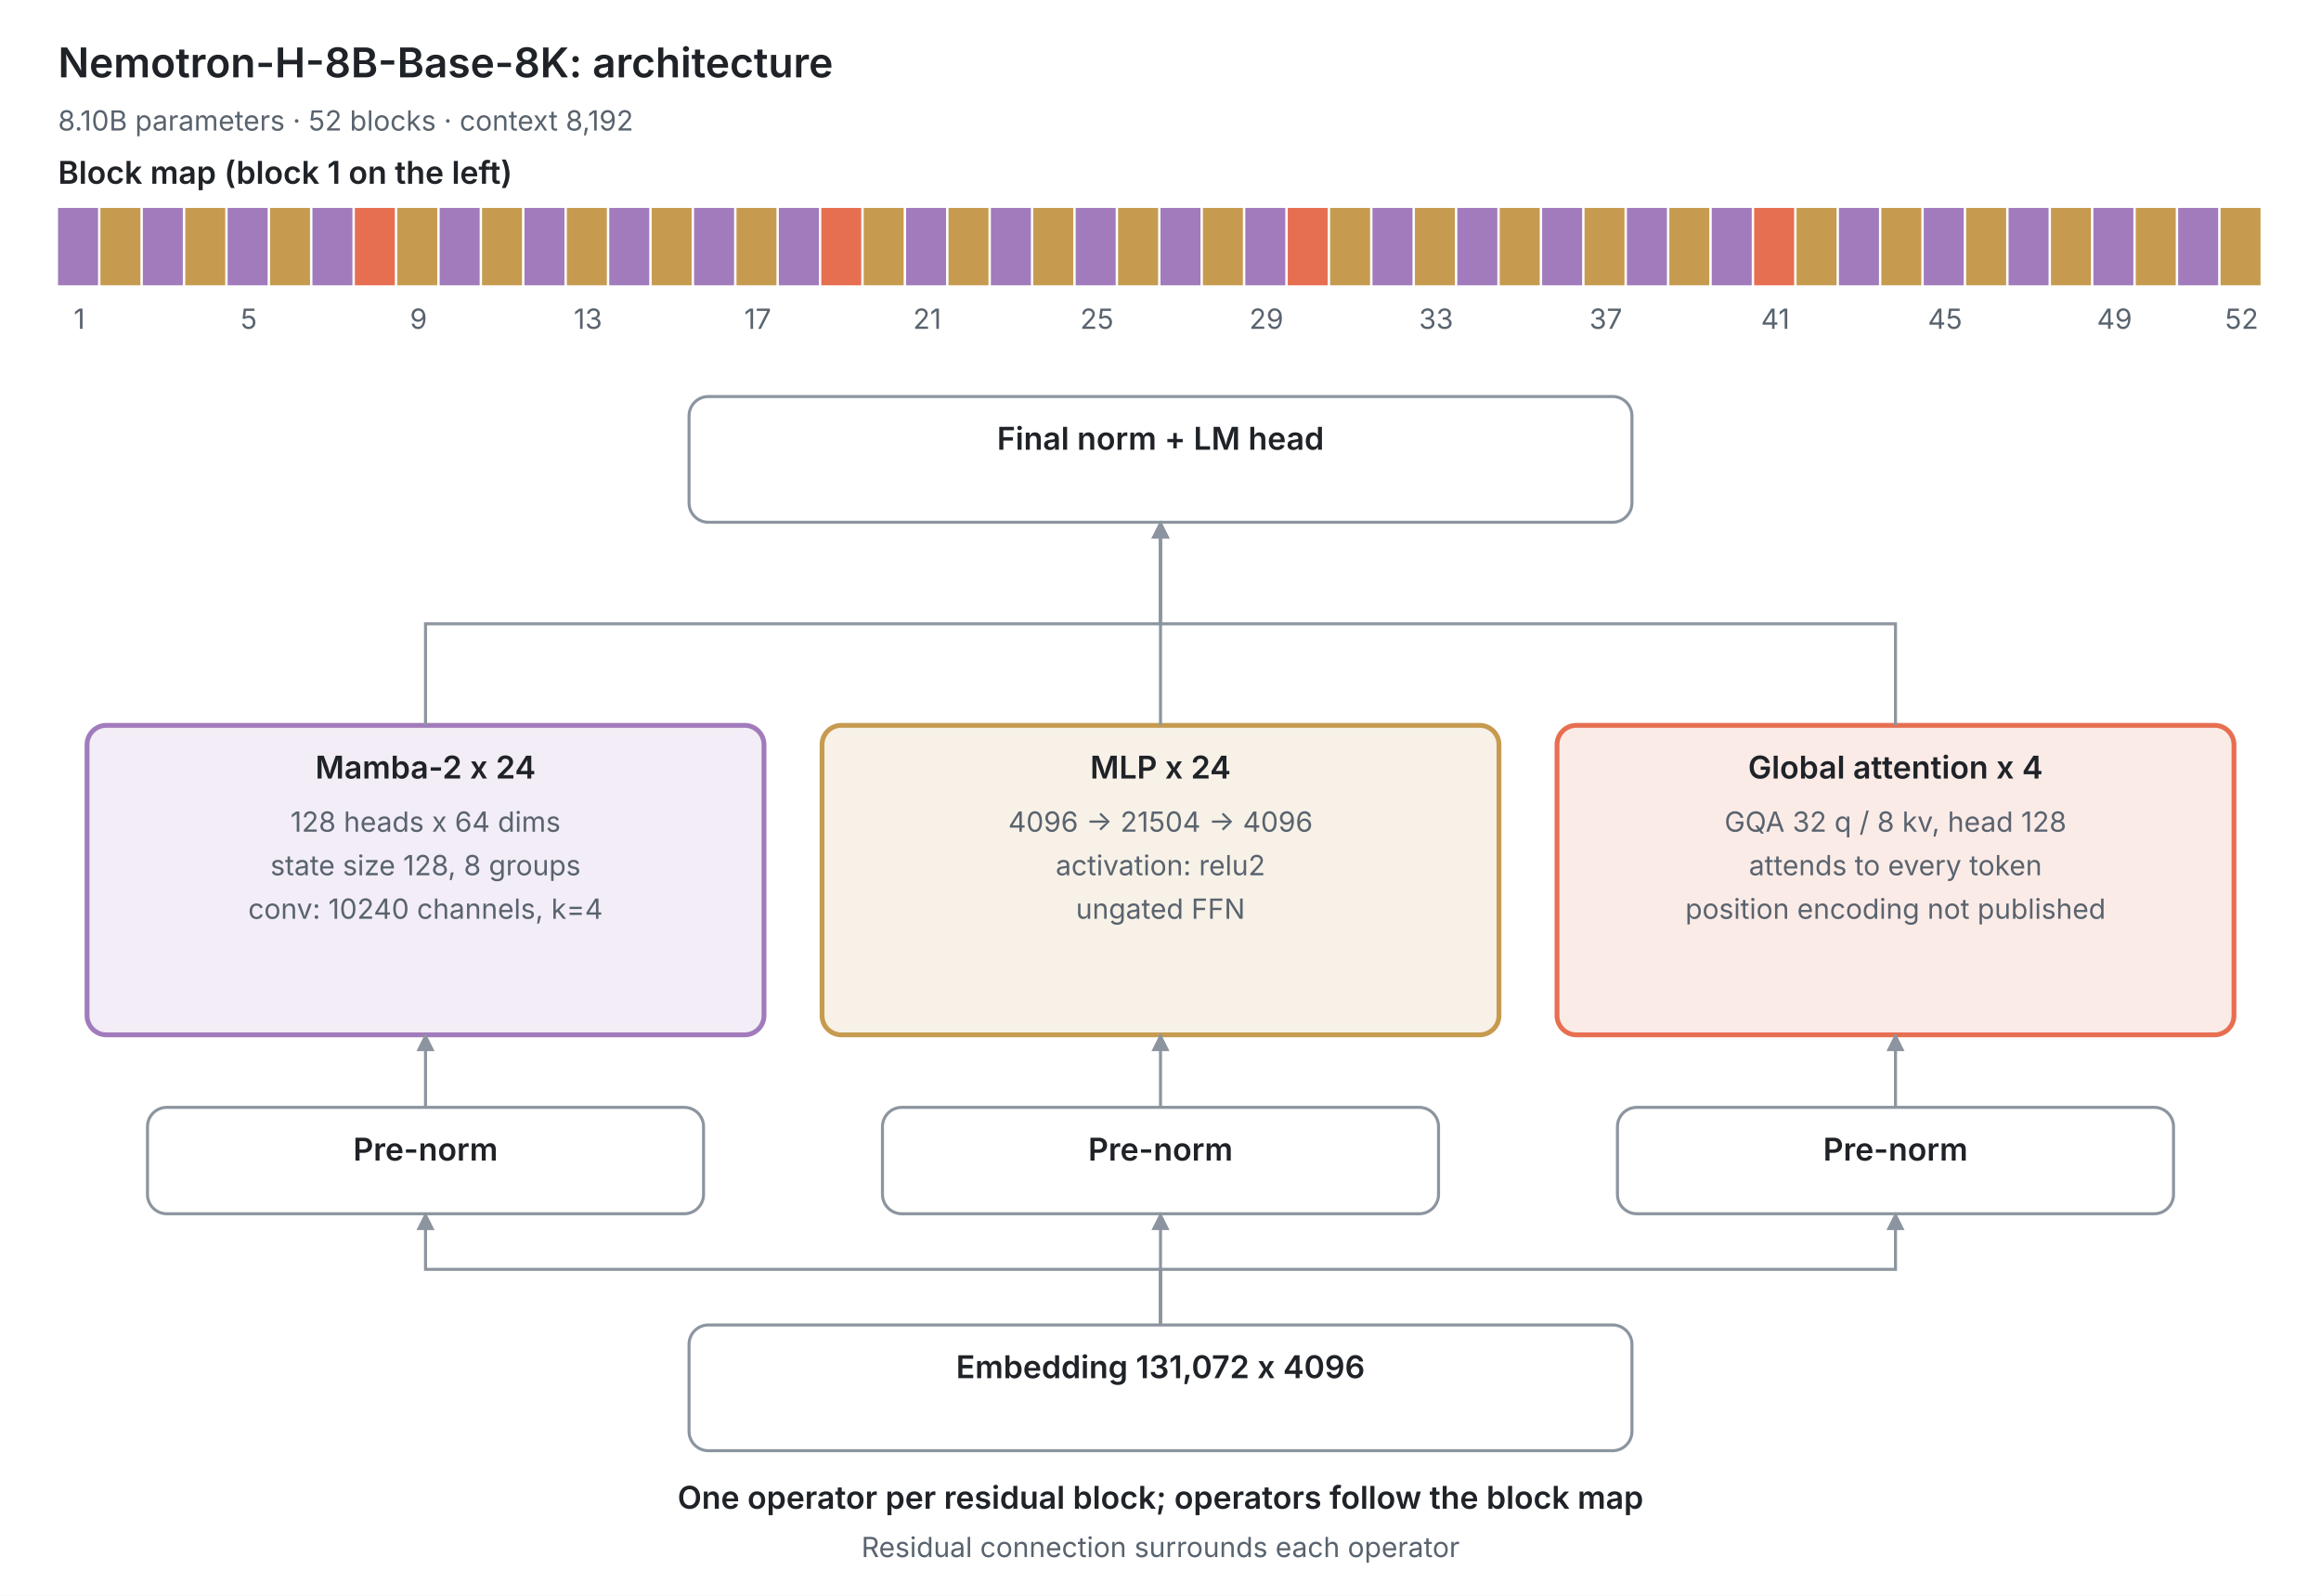
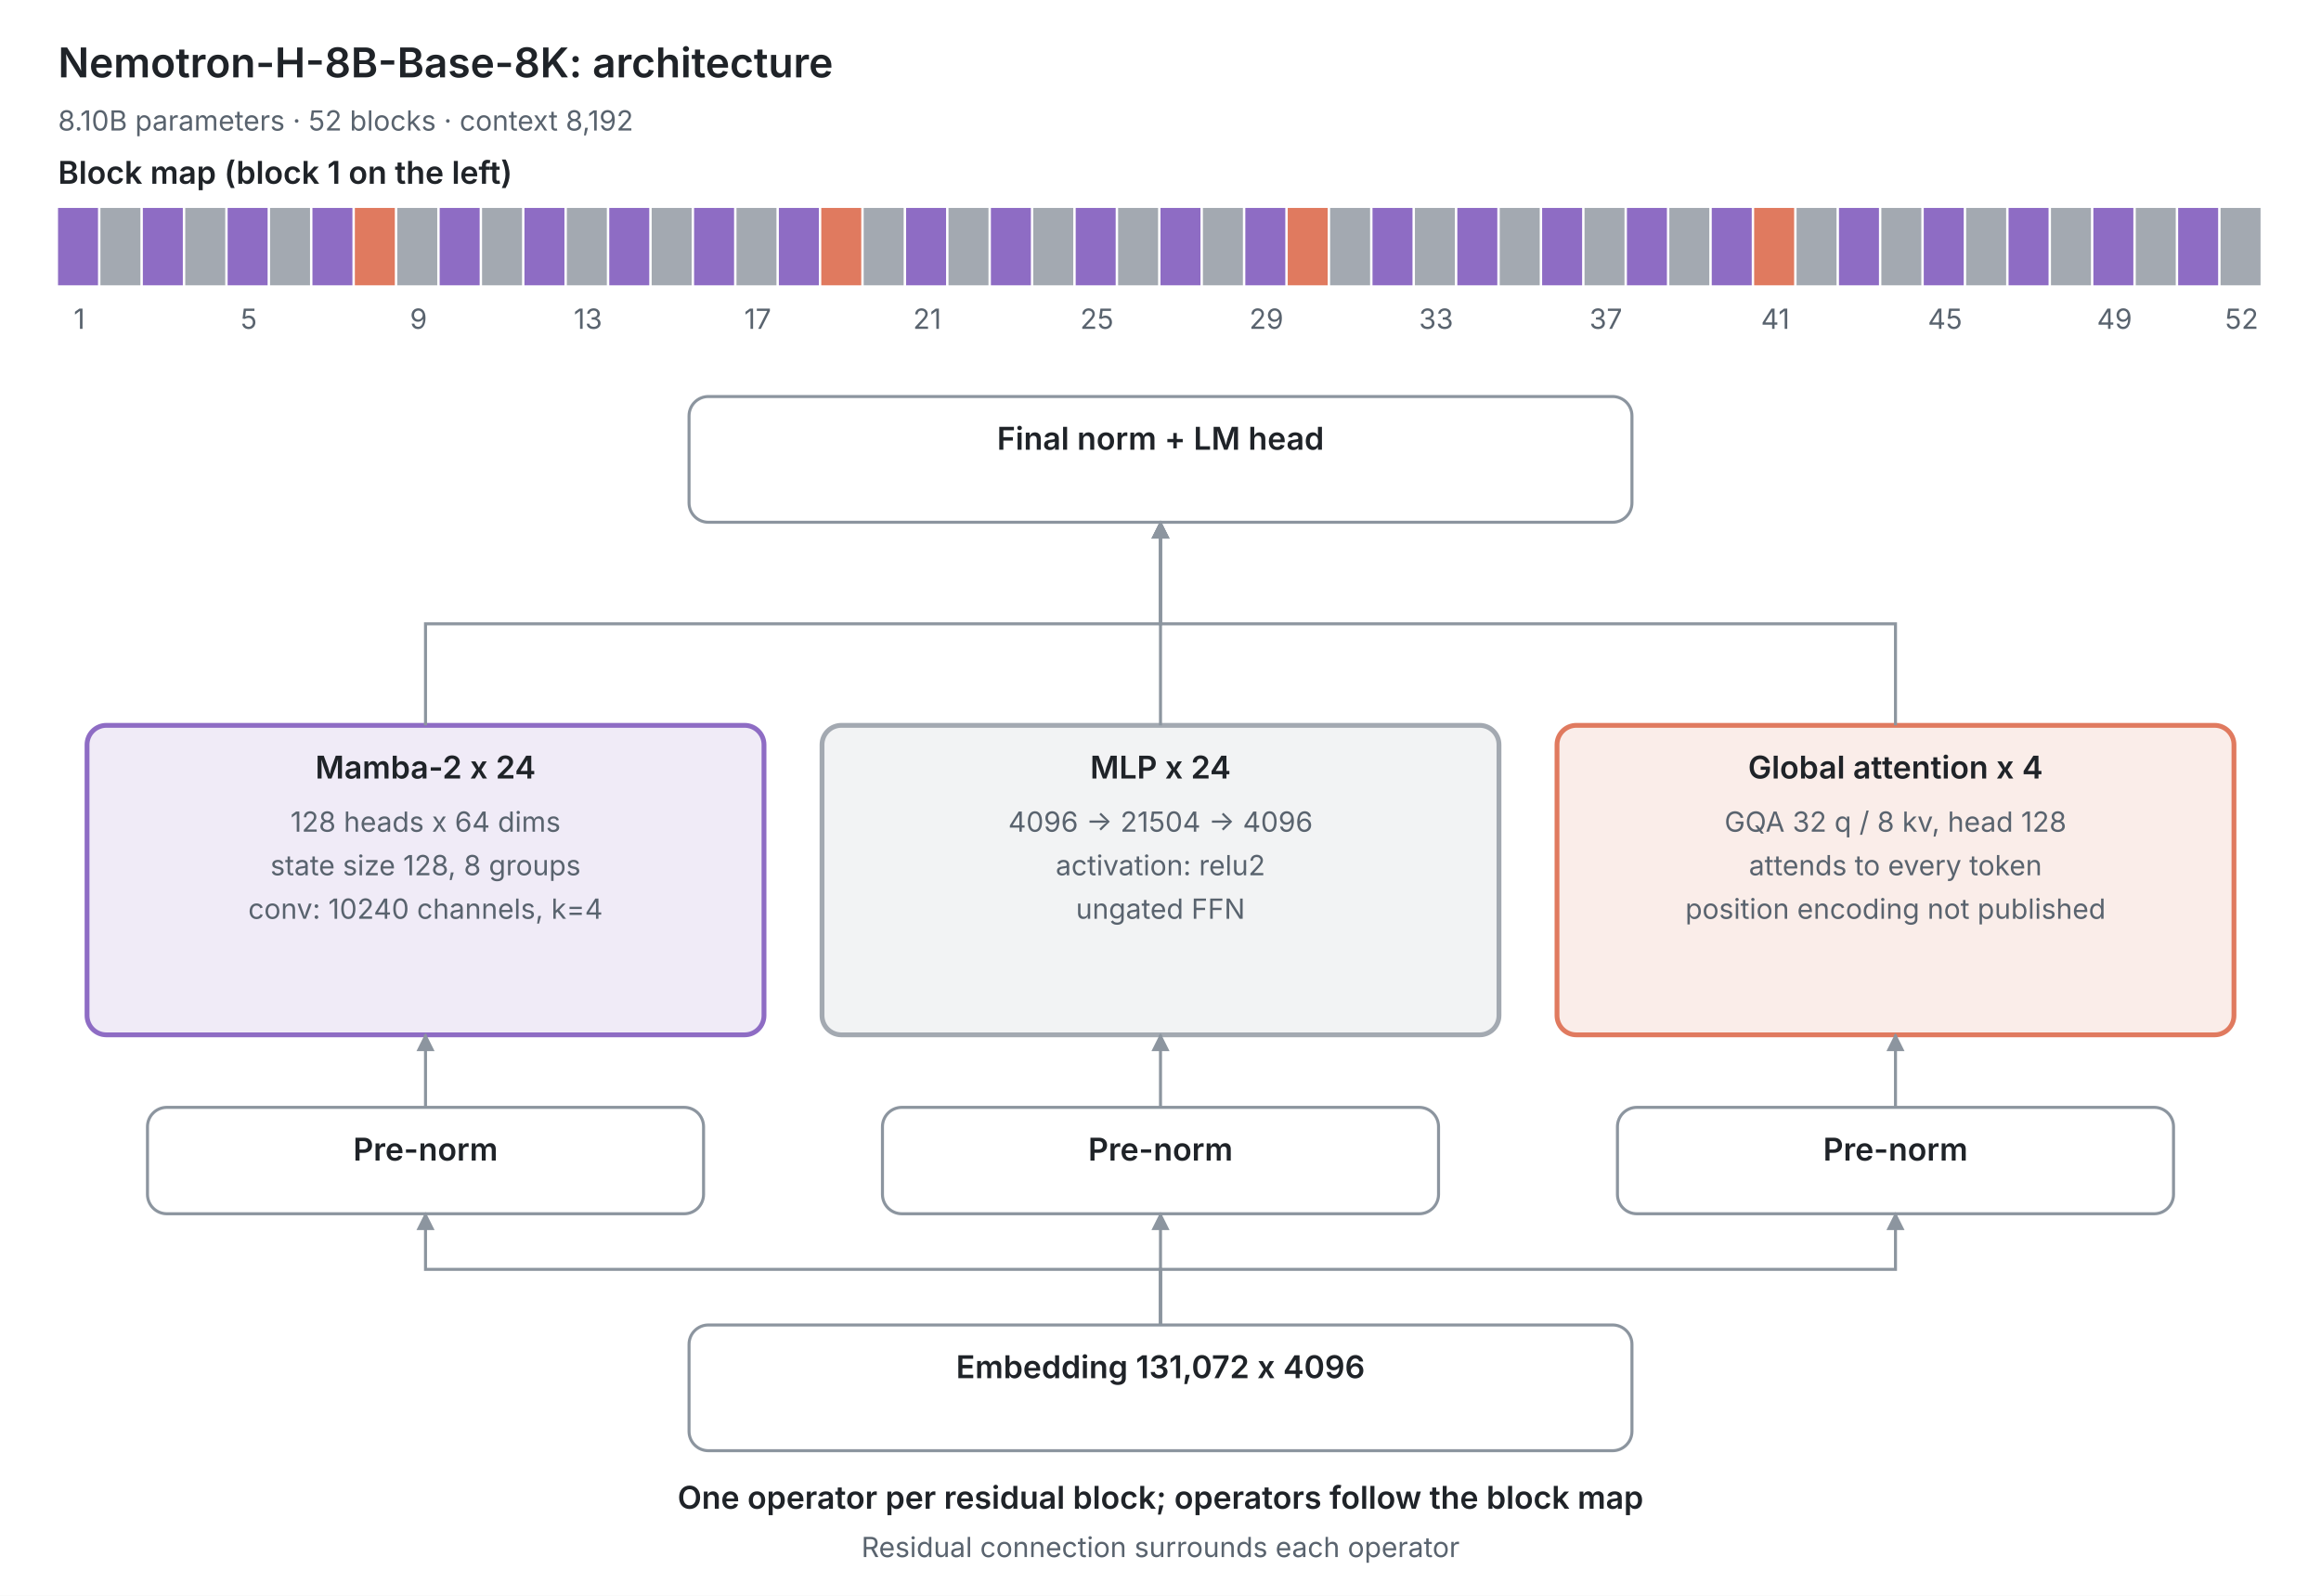
<svg xmlns="http://www.w3.org/2000/svg" viewBox="0 0 960 660" role="img" aria-label="Nemotron-H-8B-Base-8K architecture">
  <style>
.t{font:600 17px system-ui,-apple-system,Segoe UI,sans-serif;fill:#1f2328}
.h{font:600 13px system-ui,-apple-system,Segoe UI,sans-serif;fill:#1f2328}
.b{font:12px system-ui,-apple-system,Segoe UI,sans-serif;fill:#1f2328}
.q{font:11.5px system-ui,-apple-system,Segoe UI,sans-serif;fill:#59636e}
.edge{stroke:#8c959f;stroke-width:1.25;fill:none}
.box{fill:#ffffff;stroke:#8c959f;stroke-width:1.25}
.cont{fill:#f6f8fa;stroke:#8c959f;stroke-width:1;stroke-dasharray:4 4}
- .k-kda{fill:#2a9d8f}.k-dsa{fill:#e76f51}.k-mla{fill:#f4a261}.k-conv{fill:#5b7fbf}.k-swa{fill:#8ab17d}.k-full{fill:#e76f51}
- .mix.k-kda{fill:#2a9d8f22;stroke:#2a9d8f}.mix.k-dsa{fill:#e76f5122;stroke:#e76f51}.mix.k-mla{fill:#f4a26122;stroke:#f4a261}
- .mix.k-conv{fill:#5b7fbf22;stroke:#5b7fbf}.mix.k-swa{fill:#8ab17d22;stroke:#8ab17d}.mix.k-full{fill:#e76f5122;stroke:#e76f51}
.mix{stroke-width:2}
- .k-mamba{fill:#a17bbb}.k-mlp{fill:#c69b50}
- .mix.k-mamba{fill:#a17bbb22;stroke:#a17bbb}.mix.k-mlp{fill:#c69b5022;stroke:#c69b50}
- </style>
+ .k-kda{fill:#2a9d8f}.mix.k-kda{fill:#2a9d8f22;stroke:#2a9d8f}
+ .k-dsa{fill:#b5487a}.mix.k-dsa{fill:#b5487a22;stroke:#b5487a}
+ .k-mla{fill:#f2a65a}.mix.k-mla{fill:#f2a65a22;stroke:#f2a65a}
+ .k-conv{fill:#6a994e}.mix.k-conv{fill:#6a994e22;stroke:#6a994e}
+ .k-swa{fill:#4f7cc3}.mix.k-swa{fill:#4f7cc322;stroke:#4f7cc3}
+ .k-full{fill:#e07a5f}.mix.k-full{fill:#e07a5f22;stroke:#e07a5f}
+ .k-mamba{fill:#8e6cc4}.mix.k-mamba{fill:#8e6cc422;stroke:#8e6cc4}
+ .k-mlp{fill:#a3a9b1}.mix.k-mlp{fill:#a3a9b122;stroke:#a3a9b1}</style>
  <defs>
    <marker id="ar" viewBox="0 0 10 10" refX="9" refY="5" markerWidth="6" markerHeight="6" orient="auto">
      <path d="M0 0L10 5L0 10z" fill="#8c959f" />
    </marker>
  </defs>
  <rect width="960" height="660" fill="#fff" />
  <text x="24.0" y="32.0" class="t" text-anchor="start">Nemotron-H-8B-Base-8K: architecture</text>
  <text x="24.0" y="54.0" class="q" text-anchor="start">8.10B parameters · 52 blocks · context 8,192</text>
  <rect x="24.00" y="86" width="16.54" height="32" class="k-mamba" />
  <text x="32.8" y="136.0" class="q" text-anchor="middle">1</text>
  <rect x="41.54" y="86" width="16.54" height="32" class="k-mlp" />
  <rect x="59.08" y="86" width="16.54" height="32" class="k-mamba" />
  <rect x="76.62" y="86" width="16.54" height="32" class="k-mlp" />
  <rect x="94.15" y="86" width="16.54" height="32" class="k-mamba" />
  <text x="102.9" y="136.0" class="q" text-anchor="middle">5</text>
  <rect x="111.69" y="86" width="16.54" height="32" class="k-mlp" />
  <rect x="129.23" y="86" width="16.54" height="32" class="k-mamba" />
  <rect x="146.77" y="86" width="16.54" height="32" class="k-full" />
  <rect x="164.31" y="86" width="16.54" height="32" class="k-mlp" />
  <text x="173.1" y="136.0" class="q" text-anchor="middle">9</text>
  <rect x="181.85" y="86" width="16.54" height="32" class="k-mamba" />
  <rect x="199.38" y="86" width="16.54" height="32" class="k-mlp" />
  <rect x="216.92" y="86" width="16.54" height="32" class="k-mamba" />
  <rect x="234.46" y="86" width="16.54" height="32" class="k-mlp" />
  <text x="243.2" y="136.0" class="q" text-anchor="middle">13</text>
  <rect x="252.00" y="86" width="16.54" height="32" class="k-mamba" />
  <rect x="269.54" y="86" width="16.54" height="32" class="k-mlp" />
  <rect x="287.08" y="86" width="16.54" height="32" class="k-mamba" />
  <rect x="304.62" y="86" width="16.54" height="32" class="k-mlp" />
  <text x="313.4" y="136.0" class="q" text-anchor="middle">17</text>
  <rect x="322.15" y="86" width="16.54" height="32" class="k-mamba" />
  <rect x="339.69" y="86" width="16.54" height="32" class="k-full" />
  <rect x="357.23" y="86" width="16.54" height="32" class="k-mlp" />
  <rect x="374.77" y="86" width="16.54" height="32" class="k-mamba" />
  <text x="383.5" y="136.0" class="q" text-anchor="middle">21</text>
  <rect x="392.31" y="86" width="16.54" height="32" class="k-mlp" />
  <rect x="409.85" y="86" width="16.54" height="32" class="k-mamba" />
  <rect x="427.38" y="86" width="16.54" height="32" class="k-mlp" />
  <rect x="444.92" y="86" width="16.54" height="32" class="k-mamba" />
  <text x="453.7" y="136.0" class="q" text-anchor="middle">25</text>
  <rect x="462.46" y="86" width="16.54" height="32" class="k-mlp" />
  <rect x="480.00" y="86" width="16.54" height="32" class="k-mamba" />
  <rect x="497.54" y="86" width="16.54" height="32" class="k-mlp" />
  <rect x="515.08" y="86" width="16.54" height="32" class="k-mamba" />
  <text x="523.8" y="136.0" class="q" text-anchor="middle">29</text>
  <rect x="532.62" y="86" width="16.54" height="32" class="k-full" />
  <rect x="550.15" y="86" width="16.54" height="32" class="k-mlp" />
  <rect x="567.69" y="86" width="16.54" height="32" class="k-mamba" />
  <rect x="585.23" y="86" width="16.54" height="32" class="k-mlp" />
  <text x="594.0" y="136.0" class="q" text-anchor="middle">33</text>
  <rect x="602.77" y="86" width="16.54" height="32" class="k-mamba" />
  <rect x="620.31" y="86" width="16.54" height="32" class="k-mlp" />
  <rect x="637.85" y="86" width="16.54" height="32" class="k-mamba" />
  <rect x="655.38" y="86" width="16.54" height="32" class="k-mlp" />
  <text x="664.2" y="136.0" class="q" text-anchor="middle">37</text>
  <rect x="672.92" y="86" width="16.54" height="32" class="k-mamba" />
  <rect x="690.46" y="86" width="16.54" height="32" class="k-mlp" />
  <rect x="708.00" y="86" width="16.54" height="32" class="k-mamba" />
  <rect x="725.54" y="86" width="16.54" height="32" class="k-full" />
  <text x="734.3" y="136.0" class="q" text-anchor="middle">41</text>
  <rect x="743.08" y="86" width="16.54" height="32" class="k-mlp" />
  <rect x="760.62" y="86" width="16.54" height="32" class="k-mamba" />
  <rect x="778.15" y="86" width="16.54" height="32" class="k-mlp" />
  <rect x="795.69" y="86" width="16.54" height="32" class="k-mamba" />
  <text x="804.5" y="136.0" class="q" text-anchor="middle">45</text>
  <rect x="813.23" y="86" width="16.54" height="32" class="k-mlp" />
  <rect x="830.77" y="86" width="16.54" height="32" class="k-mamba" />
  <rect x="848.31" y="86" width="16.54" height="32" class="k-mlp" />
  <rect x="865.85" y="86" width="16.54" height="32" class="k-mamba" />
  <text x="874.6" y="136.0" class="q" text-anchor="middle">49</text>
  <rect x="883.38" y="86" width="16.54" height="32" class="k-mlp" />
  <rect x="900.92" y="86" width="16.54" height="32" class="k-mamba" />
  <rect x="918.46" y="86" width="16.54" height="32" class="k-mlp" />
  <text x="927.2" y="136.0" class="q" text-anchor="middle">52</text>
  <text x="24.0" y="76.0" class="h" text-anchor="start">Block map (block 1 on the left)</text>
  <rect x="285" y="164" width="390" height="52" rx="8" class="box" />
  <text x="480.0" y="186.0" class="h" text-anchor="middle">Final norm + LM head</text>
  <rect x="36.0" y="300" width="280" height="128" rx="8" class="mix k-mamba" />
  <text x="176.0" y="322.0" class="h" text-anchor="middle">Mamba-2 x 24</text>
  <text x="176.0" y="344.0" class="q" text-anchor="middle">128 heads x 64 dims</text>
  <text x="176.0" y="362.0" class="q" text-anchor="middle">state size 128, 8 groups</text>
  <text x="176.0" y="380.0" class="q" text-anchor="middle">conv: 10240 channels, k=4</text>
  <rect x="61.0" y="458" width="230" height="44" rx="8" class="box" />
  <text x="176.0" y="480.0" class="h" text-anchor="middle">Pre-norm</text>
  <path d="M176.0 458V443.0H176.0V428" class="edge" marker-end="url(#ar)" />
  <path d="M480 548V525.0H176.0V502" class="edge" marker-end="url(#ar)" />
  <path d="M176.0 300V258.0H480V216" class="edge" marker-end="url(#ar)" />
  <rect x="340.0" y="300" width="280" height="128" rx="8" class="mix k-mlp" />
  <text x="480.0" y="322.0" class="h" text-anchor="middle">MLP x 24</text>
  <text x="480.0" y="344.0" class="q" text-anchor="middle">4096 → 21504 → 4096</text>
  <text x="480.0" y="362.0" class="q" text-anchor="middle">activation: relu2</text>
  <text x="480.0" y="380.0" class="q" text-anchor="middle">ungated FFN</text>
  <rect x="365.0" y="458" width="230" height="44" rx="8" class="box" />
  <text x="480.0" y="480.0" class="h" text-anchor="middle">Pre-norm</text>
  <path d="M480.0 458V443.0H480.0V428" class="edge" marker-end="url(#ar)" />
  <path d="M480 548V525.0H480.0V502" class="edge" marker-end="url(#ar)" />
  <path d="M480.0 300V258.0H480V216" class="edge" marker-end="url(#ar)" />
  <rect x="644.0" y="300" width="280" height="128" rx="8" class="mix k-full" />
  <text x="784.0" y="322.0" class="h" text-anchor="middle">Global attention x 4</text>
  <text x="784.0" y="344.0" class="q" text-anchor="middle">GQA 32 q / 8 kv, head 128</text>
  <text x="784.0" y="362.0" class="q" text-anchor="middle">attends to every token</text>
  <text x="784.0" y="380.0" class="q" text-anchor="middle">position encoding not published</text>
  <text x="784.0" y="398.0" class="q" text-anchor="middle" />
  <rect x="669.0" y="458" width="230" height="44" rx="8" class="box" />
  <text x="784.0" y="480.0" class="h" text-anchor="middle">Pre-norm</text>
  <path d="M784.0 458V443.0H784.0V428" class="edge" marker-end="url(#ar)" />
  <path d="M480 548V525.0H784.0V502" class="edge" marker-end="url(#ar)" />
  <path d="M784.0 300V258.0H480V216" class="edge" marker-end="url(#ar)" />
  <rect x="285" y="548" width="390" height="52" rx="8" class="box" />
  <text x="480.0" y="570.0" class="h" text-anchor="middle">Embedding 131,072 x 4096</text>
  <text x="480.0" y="624.0" class="h" text-anchor="middle">One operator per residual block; operators follow the block map</text>
  <text x="480.0" y="644.0" class="q" text-anchor="middle">Residual connection surrounds each operator</text>
</svg>
